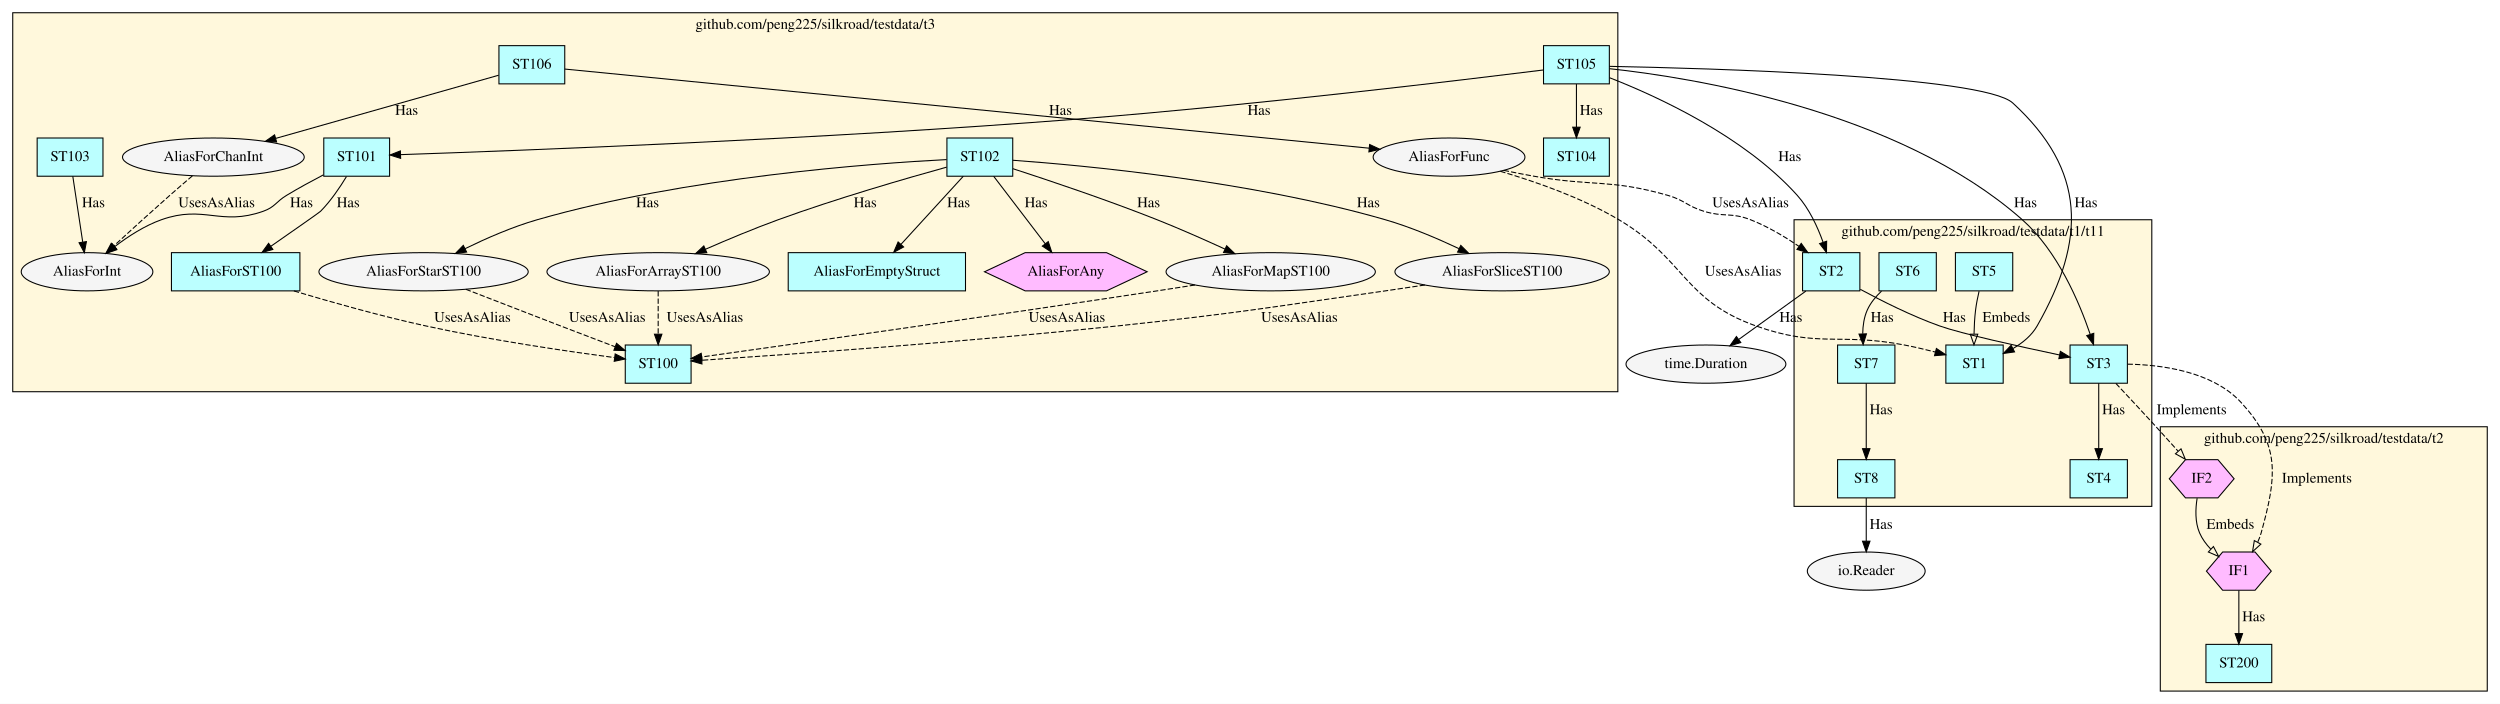
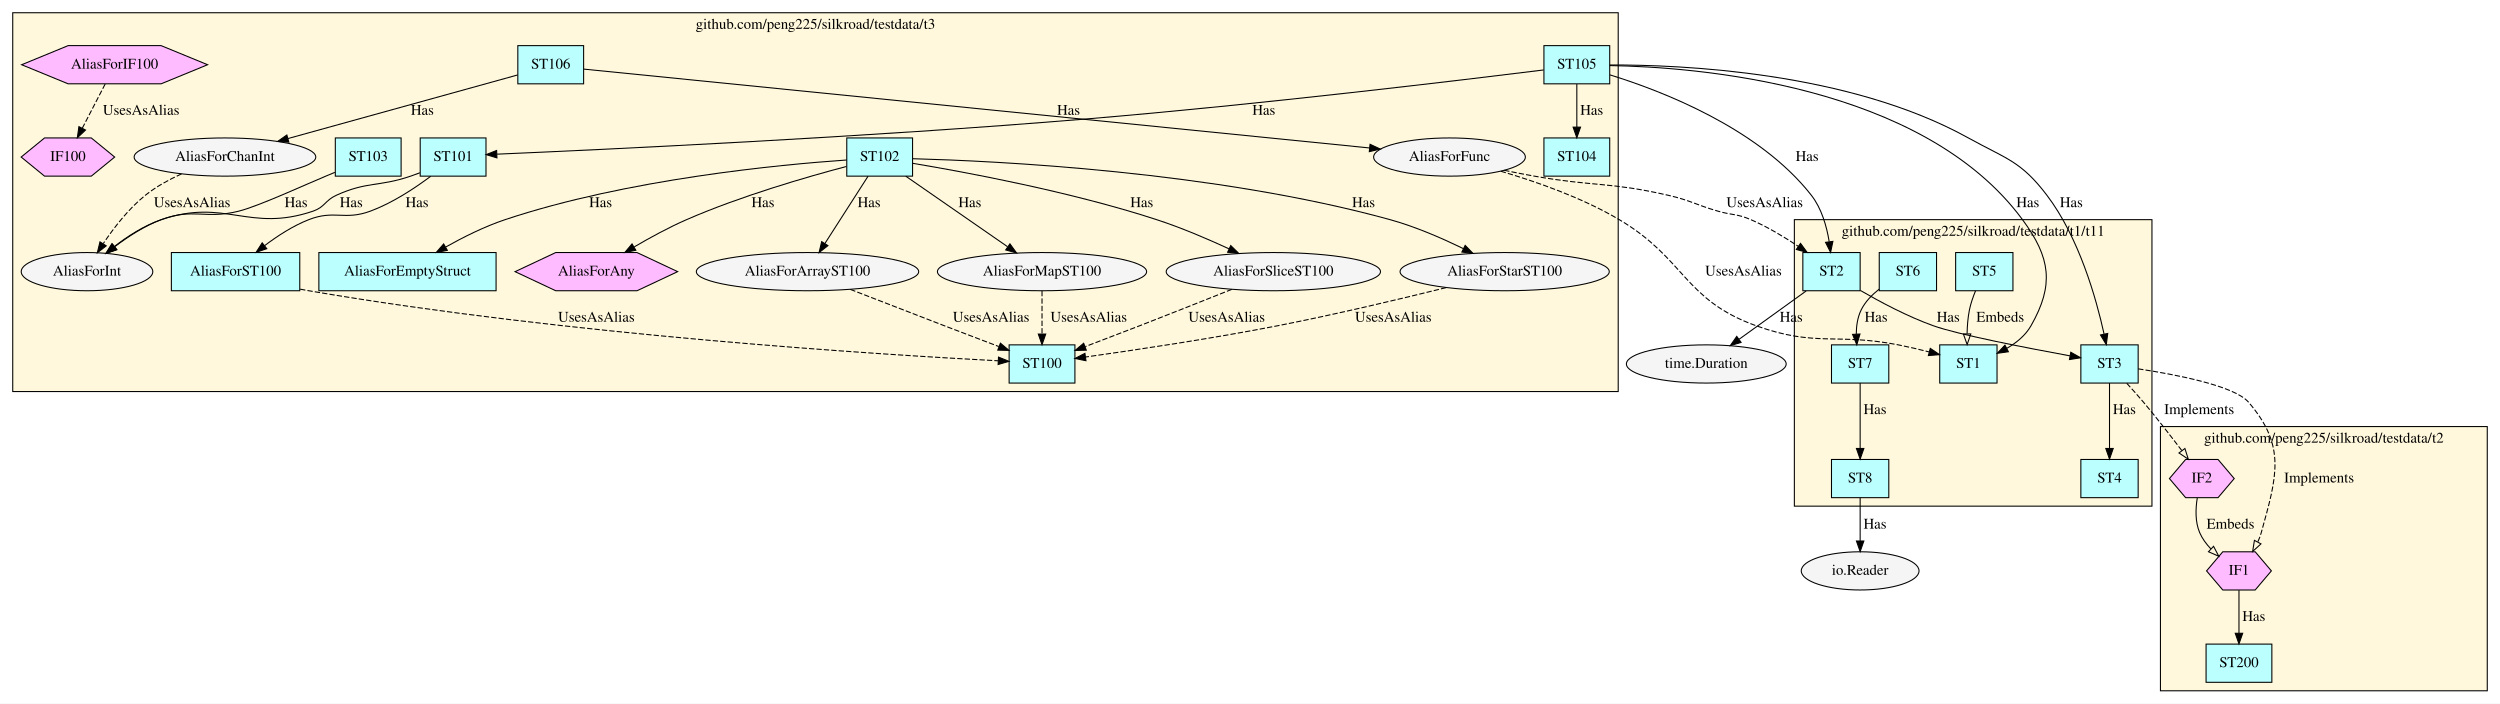
- <svg xmlns="http://www.w3.org/2000/svg" width="2355pt" height="663pt" viewBox="0.00 0.00 2355.00 663.00">
+ <svg xmlns="http://www.w3.org/2000/svg" width="2356pt" height="663pt" viewBox="0.00 0.00 2356.00 663.00">
  <g id="graph0" class="graph" transform="scale(1 1) rotate(0) translate(4 659)">
-     <polygon fill="white" stroke="transparent" points="-4,4 -4,-659 2351,-659 2351,4 -4,4" />
+     <polygon fill="white" stroke="transparent" points="-4,4 -4,-659 2352,-659 2352,4 -4,4" />
    <g id="clust1" class="cluster">
-       <polygon fill="cornsilk" stroke="black" points="8,-290 8,-647 1520,-647 1520,-290 8,-290" />
-       <text text-anchor="middle" x="764" y="-631.8" font-family="Times,serif" font-size="14.00">github.com/peng225/silkroad/testdata/t3</text>
+       <polygon fill="cornsilk" stroke="black" points="8,-290 8,-647 1521,-647 1521,-290 8,-290" />
+       <text text-anchor="middle" x="764.5" y="-631.8" font-family="Times,serif" font-size="14.00">github.com/peng225/silkroad/testdata/t3</text>
    </g>
    <g id="clust2" class="cluster">
-       <polygon fill="cornsilk" stroke="black" points="2031,-8 2031,-257 2339,-257 2339,-8 2031,-8" />
-       <text text-anchor="middle" x="2185" y="-241.8" font-family="Times,serif" font-size="14.00">github.com/peng225/silkroad/testdata/t2</text>
+       <polygon fill="cornsilk" stroke="black" points="2032,-8 2032,-257 2340,-257 2340,-8 2032,-8" />
+       <text text-anchor="middle" x="2186" y="-241.8" font-family="Times,serif" font-size="14.00">github.com/peng225/silkroad/testdata/t2</text>
    </g>
    <g id="clust3" class="cluster">
-       <polygon fill="cornsilk" stroke="black" points="1686,-182 1686,-452 2023,-452 2023,-182 1686,-182" />
-       <text text-anchor="middle" x="1854.5" y="-436.8" font-family="Times,serif" font-size="14.00">github.com/peng225/silkroad/testdata/t1/t11</text>
+       <polygon fill="cornsilk" stroke="black" points="1687,-182 1687,-452 2024,-452 2024,-182 1687,-182" />
+       <text text-anchor="middle" x="1855.5" y="-436.8" font-family="Times,serif" font-size="14.00">github.com/peng225/silkroad/testdata/t1/t11</text>
    </g>
    <g id="node1" class="node">
+       <polygon fill="#bbffff" stroke="black" points="463.5,-421 296.5,-421 296.5,-385 463.5,-385 463.5,-421" />
+       <text text-anchor="middle" x="380" y="-399.3" font-family="Times,serif" font-size="14.00">AliasForEmptyStruct</text>
+     </g>
+     <g id="node2" class="node">
+       <polygon fill="#bbffff" stroke="black" points="374,-529 312,-529 312,-493 374,-493 374,-529" />
+       <text text-anchor="middle" x="343" y="-507.3" font-family="Times,serif" font-size="14.00">ST103</text>
+     </g>
+     <g id="node27" class="node">
+       <ellipse fill="whitesmoke" stroke="black" cx="78" cy="-403" rx="61.99" ry="18" />
+       <text text-anchor="middle" x="78" y="-399.3" font-family="Times,serif" font-size="14.00">AliasForInt</text>
+     </g>
+     <g id="edge4" class="edge">
+       <path fill="none" stroke="black" d="M311.58,-496.58C308.68,-495.36 305.79,-494.15 303,-493 284.85,-485.49 240.05,-464.78 221,-460 189.34,-452.06 178.6,-463.35 148,-452 132.28,-446.17 116.71,-436.05 104.26,-426.59" />
+       <polygon fill="black" stroke="black" points="106.2,-423.66 96.18,-420.22 101.86,-429.16 106.2,-423.66" />
+       <text text-anchor="middle" x="275" y="-463.8" font-family="Times,serif" font-size="14.00">Has</text>
+     </g>
+     <g id="node3" class="node">
      <polygon fill="#bbffff" stroke="black" points="278.5,-421 157.5,-421 157.5,-385 278.5,-385 278.5,-421" />
      <text text-anchor="middle" x="218" y="-399.3" font-family="Times,serif" font-size="14.00">AliasForST100</text>
    </g>
+     <g id="node4" class="node">
+       <polygon fill="#bbffff" stroke="black" points="1009,-334 947,-334 947,-298 1009,-298 1009,-334" />
+       <text text-anchor="middle" x="978" y="-312.3" font-family="Times,serif" font-size="14.00">ST100</text>
+     </g>
+     <g id="edge35" class="edge">
+       <path fill="none" stroke="black" stroke-dasharray="5,2" d="M278.85,-386.5C281.6,-385.96 284.32,-385.46 287,-385 531.34,-343.1 829.03,-324.64 936.68,-318.99" />
+       <polygon fill="black" stroke="black" points="936.99,-322.48 946.8,-318.47 936.63,-315.49 936.99,-322.48" />
+       <text text-anchor="middle" x="558" y="-355.8" font-family="Times,serif" font-size="14.00">UsesAsAlias</text>
+     </g>
+     <g id="node5" class="node">
+       <polygon fill="#bbffff" stroke="black" points="454,-529 392,-529 392,-493 454,-493 454,-529" />
+       <text text-anchor="middle" x="423" y="-507.3" font-family="Times,serif" font-size="14.00">ST101</text>
+     </g>
+     <g id="edge17" class="edge">
+       <path fill="none" stroke="black" d="M401.83,-492.82C386.86,-481.61 365.82,-467.69 345,-460 320.59,-450.99 311.24,-461.47 287,-452 272.09,-446.18 257.29,-436.53 245.24,-427.41" />
+       <polygon fill="black" stroke="black" points="247.4,-424.65 237.37,-421.23 243.08,-430.16 247.4,-424.65" />
+       <text text-anchor="middle" x="389" y="-463.8" font-family="Times,serif" font-size="14.00">Has</text>
+     </g>
+     <g id="edge16" class="edge">
+       <path fill="none" stroke="black" d="M391.73,-496.18C388.8,-495.05 385.86,-493.97 383,-493 352.58,-482.69 342.26,-488.25 313,-475 302.22,-470.12 302.21,-463.8 291,-460 230.72,-439.54 208.25,-472.54 148,-452 132.02,-446.55 116.33,-436.37 103.86,-426.78" />
+       <polygon fill="black" stroke="black" points="105.77,-423.83 95.78,-420.3 101.39,-429.29 105.77,-423.83" />
+       <text text-anchor="middle" x="327" y="-463.8" font-family="Times,serif" font-size="14.00">Has</text>
+     </g>
+     <g id="node6" class="node">
+       <polygon fill="#bbffff" stroke="black" points="856,-529 794,-529 794,-493 856,-493 856,-529" />
+       <text text-anchor="middle" x="825" y="-507.3" font-family="Times,serif" font-size="14.00">ST102</text>
+     </g>
+     <g id="edge22" class="edge">
+       <path fill="none" stroke="black" d="M793.99,-508.22C731.57,-503.91 586.89,-490.31 472,-452 452.68,-445.56 432.48,-435.44 415.94,-426.16" />
+       <polygon fill="black" stroke="black" points="417.58,-423.06 407.16,-421.11 414.09,-429.13 417.58,-423.06" />
+       <text text-anchor="middle" x="562" y="-463.8" font-family="Times,serif" font-size="14.00">Has</text>
+     </g>
+     <g id="node22" class="node">
+       <polygon fill="#ffbbff" stroke="black" points="634.6,-403 596.3,-421 519.7,-421 481.4,-403 519.7,-385 596.3,-385 634.6,-403" />
+       <text text-anchor="middle" x="558" y="-399.3" font-family="Times,serif" font-size="14.00">AliasForAny</text>
+     </g>
+     <g id="edge21" class="edge">
+       <path fill="none" stroke="black" d="M793.7,-502.13C756.86,-492.4 694.22,-474.34 643,-452 626.28,-444.71 608.59,-435.06 593.7,-426.33" />
+       <polygon fill="black" stroke="black" points="595.21,-423.15 584.83,-421.04 591.63,-429.16 595.21,-423.15" />
+       <text text-anchor="middle" x="715" y="-463.8" font-family="Times,serif" font-size="14.00">Has</text>
+     </g>
+     <g id="node24" class="node">
+       <ellipse fill="whitesmoke" stroke="black" cx="757" cy="-403" rx="104.78" ry="18" />
+       <text text-anchor="middle" x="757" y="-399.3" font-family="Times,serif" font-size="14.00">AliasForArrayST100</text>
+     </g>
+     <g id="edge24" class="edge">
+       <path fill="none" stroke="black" d="M814.07,-492.97C803.07,-475.82 785.96,-449.14 773.34,-429.47" />
+       <polygon fill="black" stroke="black" points="776.24,-427.52 767.9,-420.99 770.35,-431.3 776.24,-427.52" />
+       <text text-anchor="middle" x="815" y="-463.8" font-family="Times,serif" font-size="14.00">Has</text>
+     </g>
+     <g id="node25" class="node">
+       <ellipse fill="whitesmoke" stroke="black" cx="1414" cy="-403" rx="98.58" ry="18" />
+       <text text-anchor="middle" x="1414" y="-399.3" font-family="Times,serif" font-size="14.00">AliasForStarST100</text>
+     </g>
+     <g id="edge23" class="edge">
+       <path fill="none" stroke="black" d="M856,-509.44C933.36,-507.36 1140.59,-497.62 1306,-452 1329.74,-445.45 1354.95,-434.5 1375.04,-424.71" />
+       <polygon fill="black" stroke="black" points="1376.78,-427.75 1384.17,-420.16 1373.66,-421.48 1376.78,-427.75" />
+       <text text-anchor="middle" x="1281" y="-463.8" font-family="Times,serif" font-size="14.00">Has</text>
+     </g>
+     <g id="node29" class="node">
+       <ellipse fill="whitesmoke" stroke="black" cx="978" cy="-403" rx="98.58" ry="18" />
+       <text text-anchor="middle" x="978" y="-399.3" font-family="Times,serif" font-size="14.00">AliasForMapST100</text>
+     </g>
+     <g id="edge20" class="edge">
+       <path fill="none" stroke="black" d="M849.58,-492.97C875.61,-474.94 916.82,-446.39 945.51,-426.51" />
+       <polygon fill="black" stroke="black" points="947.76,-429.21 953.98,-420.64 943.77,-423.46 947.76,-429.21" />
+       <text text-anchor="middle" x="910" y="-463.8" font-family="Times,serif" font-size="14.00">Has</text>
+     </g>
+     <g id="node30" class="node">
+       <ellipse fill="whitesmoke" stroke="black" cx="1196" cy="-403" rx="100.98" ry="18" />
+       <text text-anchor="middle" x="1196" y="-399.3" font-family="Times,serif" font-size="14.00">AliasForSliceST100</text>
+     </g>
+     <g id="edge25" class="edge">
+       <path fill="none" stroke="black" d="M856.05,-505.1C905.49,-496.85 1004.8,-478.47 1086,-452 1109.09,-444.48 1133.95,-433.85 1154.19,-424.51" />
+       <polygon fill="black" stroke="black" points="1155.86,-427.6 1163.43,-420.19 1152.89,-421.26 1155.86,-427.6" />
+       <text text-anchor="middle" x="1072" y="-463.8" font-family="Times,serif" font-size="14.00">Has</text>
+     </g>
    <g id="node7" class="node">
-       <polygon fill="#bbffff" stroke="black" points="647,-334 585,-334 585,-298 647,-298 647,-334" />
-       <text text-anchor="middle" x="616" y="-312.3" font-family="Times,serif" font-size="14.00">ST100</text>
+       <polygon fill="#bbffff" stroke="black" points="1513,-529 1451,-529 1451,-493 1513,-493 1513,-529" />
+       <text text-anchor="middle" x="1482" y="-507.3" font-family="Times,serif" font-size="14.00">ST104</text>
+     </g>
+     <g id="node8" class="node">
+       <polygon fill="#bbffff" stroke="black" points="1513,-616 1451,-616 1451,-580 1513,-580 1513,-616" />
+       <text text-anchor="middle" x="1482" y="-594.3" font-family="Times,serif" font-size="14.00">ST105</text>
+     </g>
+     <g id="edge28" class="edge">
+       <path fill="none" stroke="black" d="M1450.75,-593.07C1376.39,-583.84 1183.06,-560.52 1021,-547 812.23,-529.58 561.73,-517.9 464.45,-513.72" />
+       <polygon fill="black" stroke="black" points="464.31,-510.21 454.17,-513.28 464.01,-517.2 464.31,-510.21" />
+       <text text-anchor="middle" x="1187" y="-550.8" font-family="Times,serif" font-size="14.00">Has</text>
+     </g>
+     <g id="edge29" class="edge">
+       <path fill="none" stroke="black" d="M1482,-579.8C1482,-568.16 1482,-552.55 1482,-539.24" />
+       <polygon fill="black" stroke="black" points="1485.5,-539.18 1482,-529.18 1478.5,-539.18 1485.5,-539.18" />
+       <text text-anchor="middle" x="1496" y="-550.8" font-family="Times,serif" font-size="14.00">Has</text>
+     </g>
+     <g id="node15" class="node">
+       <polygon fill="#bbffff" stroke="black" points="1878,-334 1824,-334 1824,-298 1878,-298 1878,-334" />
+       <text text-anchor="middle" x="1851" y="-312.3" font-family="Times,serif" font-size="14.00">ST1</text>
+     </g>
+     <g id="edge30" class="edge">
+       <path fill="none" stroke="black" d="M1513.02,-597.21C1593.21,-595.86 1807.72,-579.92 1902,-452 1928.45,-416.11 1932.06,-390.74 1910,-352 1904.83,-342.92 1896.27,-335.95 1887.25,-330.71" />
+       <polygon fill="black" stroke="black" points="1888.69,-327.51 1878.19,-326.04 1885.48,-333.74 1888.69,-327.51" />
+       <text text-anchor="middle" x="1907" y="-463.8" font-family="Times,serif" font-size="14.00">Has</text>
+     </g>
+     <g id="node16" class="node">
+       <polygon fill="#bbffff" stroke="black" points="1749,-421 1695,-421 1695,-385 1749,-385 1749,-421" />
+       <text text-anchor="middle" x="1722" y="-399.3" font-family="Times,serif" font-size="14.00">ST2</text>
+     </g>
+     <g id="edge31" class="edge">
+       <path fill="none" stroke="black" d="M1513.21,-588.43C1561.38,-573.56 1653.44,-538.34 1703,-475 1712.71,-462.59 1717.48,-445.62 1719.8,-431.39" />
+       <polygon fill="black" stroke="black" points="1723.32,-431.53 1721.15,-421.16 1716.38,-430.62 1723.32,-431.53" />
+       <text text-anchor="middle" x="1699" y="-507.3" font-family="Times,serif" font-size="14.00">Has</text>
+     </g>
+     <g id="node17" class="node">
+       <polygon fill="#bbffff" stroke="black" points="2011,-334 1957,-334 1957,-298 2011,-298 2011,-334" />
+       <text text-anchor="middle" x="1984" y="-312.3" font-family="Times,serif" font-size="14.00">ST3</text>
+     </g>
+     <g id="edge32" class="edge">
+       <path fill="none" stroke="black" d="M1513.12,-597.75C1579.56,-598.01 1738.36,-591.49 1851,-529 1886.6,-509.25 1900.4,-507.44 1925,-475 1955.34,-435 1971.5,-377.71 1978.87,-344.23" />
+       <polygon fill="black" stroke="black" points="1982.34,-344.76 1980.96,-334.25 1975.49,-343.32 1982.34,-344.76" />
+       <text text-anchor="middle" x="1948" y="-463.8" font-family="Times,serif" font-size="14.00">Has</text>
+     </g>
+     <g id="node9" class="node">
+       <polygon fill="#bbffff" stroke="black" points="546,-616 484,-616 484,-580 546,-580 546,-616" />
+       <text text-anchor="middle" x="515" y="-594.3" font-family="Times,serif" font-size="14.00">ST106</text>
+     </g>
+     <g id="node26" class="node">
+       <ellipse fill="whitesmoke" stroke="black" cx="208" cy="-511" rx="85.59" ry="18" />
+       <text text-anchor="middle" x="208" y="-507.3" font-family="Times,serif" font-size="14.00">AliasForChanInt</text>
+     </g>
+     <g id="edge27" class="edge">
+       <path fill="none" stroke="black" d="M483.87,-588.38C433.2,-574.35 332.03,-546.34 267.3,-528.42" />
+       <polygon fill="black" stroke="black" points="268.2,-525.04 257.63,-525.74 266.33,-531.78 268.2,-525.04" />
+       <text text-anchor="middle" x="394" y="-550.8" font-family="Times,serif" font-size="14.00">Has</text>
+     </g>
+     <g id="node28" class="node">
+       <ellipse fill="whitesmoke" stroke="black" cx="1362" cy="-511" rx="71.49" ry="18" />
+       <text text-anchor="middle" x="1362" y="-507.3" font-family="Times,serif" font-size="14.00">AliasForFunc</text>
+     </g>
+     <g id="edge26" class="edge">
+       <path fill="none" stroke="black" d="M546.15,-593.87C667.21,-581.72 1108.51,-537.44 1286.66,-519.56" />
+       <polygon fill="black" stroke="black" points="1287.13,-523.03 1296.73,-518.55 1286.43,-516.07 1287.13,-523.03" />
+       <text text-anchor="middle" x="1003" y="-550.8" font-family="Times,serif" font-size="14.00">Has</text>
+     </g>
+     <g id="node10" class="node">
+       <polygon fill="#bbffff" stroke="black" points="2137,-52 2075,-52 2075,-16 2137,-16 2137,-52" />
+       <text text-anchor="middle" x="2106" y="-30.3" font-family="Times,serif" font-size="14.00">ST200</text>
+     </g>
+     <g id="node11" class="node">
+       <polygon fill="#bbffff" stroke="black" points="1893,-421 1839,-421 1839,-385 1893,-385 1893,-421" />
+       <text text-anchor="middle" x="1866" y="-399.3" font-family="Times,serif" font-size="14.00">ST5</text>
+     </g>
+     <g id="edge1" class="edge">
+       <path fill="none" stroke="black" d="M1857.75,-384.93C1855.44,-379.35 1853.22,-373.03 1852,-367 1850.54,-359.8 1849.93,-351.89 1849.78,-344.53" />
+       <polygon fill="none" stroke="black" points="1853.28,-344.31 1849.83,-334.29 1846.28,-344.27 1853.28,-344.31" />
+       <text text-anchor="middle" x="1881" y="-355.8" font-family="Times,serif" font-size="14.00">Embeds</text>
+     </g>
+     <g id="node12" class="node">
+       <polygon fill="#bbffff" stroke="black" points="1821,-421 1767,-421 1767,-385 1821,-385 1821,-421" />
+       <text text-anchor="middle" x="1794" y="-399.3" font-family="Times,serif" font-size="14.00">ST6</text>
+     </g>
+     <g id="node13" class="node">
+       <polygon fill="#bbffff" stroke="black" points="1776,-334 1722,-334 1722,-298 1776,-298 1776,-334" />
+       <text text-anchor="middle" x="1749" y="-312.3" font-family="Times,serif" font-size="14.00">ST7</text>
+     </g>
+     <g id="edge12" class="edge">
+       <path fill="none" stroke="black" d="M1766.94,-386.51C1760.2,-381.24 1753.81,-374.7 1750,-367 1746.56,-360.04 1745.4,-351.85 1745.35,-344.13" />
+       <polygon fill="black" stroke="black" points="1748.85,-344.22 1745.85,-334.06 1741.85,-343.87 1748.85,-344.22" />
+       <text text-anchor="middle" x="1764" y="-355.8" font-family="Times,serif" font-size="14.00">Has</text>
+     </g>
+     <g id="node14" class="node">
+       <polygon fill="#bbffff" stroke="black" points="1776,-226 1722,-226 1722,-190 1776,-190 1776,-226" />
+       <text text-anchor="middle" x="1749" y="-204.3" font-family="Times,serif" font-size="14.00">ST8</text>
+     </g>
+     <g id="edge14" class="edge">
+       <path fill="none" stroke="black" d="M1749,-297.97C1749,-281.38 1749,-255.88 1749,-236.43" />
+       <polygon fill="black" stroke="black" points="1752.5,-236.34 1749,-226.34 1745.5,-236.34 1752.5,-236.34" />
+       <text text-anchor="middle" x="1763" y="-268.8" font-family="Times,serif" font-size="14.00">Has</text>
+     </g>
+     <g id="node31" class="node">
+       <ellipse fill="whitesmoke" stroke="black" cx="1749" cy="-121" rx="55.49" ry="18" />
+       <text text-anchor="middle" x="1749" y="-117.3" font-family="Times,serif" font-size="14.00">io.Reader</text>
+     </g>
+     <g id="edge13" class="edge">
+       <path fill="none" stroke="black" d="M1749,-189.8C1749,-178.16 1749,-162.55 1749,-149.24" />
+       <polygon fill="black" stroke="black" points="1752.5,-149.18 1749,-139.18 1745.5,-149.18 1752.5,-149.18" />
+       <text text-anchor="middle" x="1763" y="-160.8" font-family="Times,serif" font-size="14.00">Has</text>
+     </g>
+     <g id="edge33" class="edge">
+       <path fill="none" stroke="black" d="M1749.23,-385.26C1767.97,-374.39 1793.76,-360.68 1818,-352 1841.26,-343.67 1905.34,-331.22 1946.73,-323.64" />
+       <polygon fill="black" stroke="black" points="1947.52,-327.05 1956.73,-321.82 1946.27,-320.16 1947.52,-327.05" />
+       <text text-anchor="middle" x="1832" y="-355.8" font-family="Times,serif" font-size="14.00">Has</text>
+     </g>
+     <g id="node32" class="node">
+       <ellipse fill="whitesmoke" stroke="black" cx="1604" cy="-316" rx="75.29" ry="18" />
+       <text text-anchor="middle" x="1604" y="-312.3" font-family="Times,serif" font-size="14.00">time.Duration</text>
+     </g>
+     <g id="edge34" class="edge">
+       <path fill="none" stroke="black" d="M1698.12,-384.8C1679.94,-371.7 1654.75,-353.56 1635.01,-339.34" />
+       <polygon fill="black" stroke="black" points="1636.8,-336.32 1626.64,-333.31 1632.71,-342 1636.8,-336.32" />
+       <text text-anchor="middle" x="1684" y="-355.8" font-family="Times,serif" font-size="14.00">Has</text>
+     </g>
+     <g id="node18" class="node">
+       <polygon fill="#bbffff" stroke="black" points="2011,-226 1957,-226 1957,-190 2011,-190 2011,-226" />
+       <text text-anchor="middle" x="1984" y="-204.3" font-family="Times,serif" font-size="14.00">ST4</text>
    </g>
    <g id="edge5" class="edge">
-       <path fill="none" stroke="black" stroke-dasharray="5,2" d="M272.83,-384.94C308.05,-374.41 354.92,-361.21 397,-352 458.46,-338.55 530.68,-328.01 574.89,-322.15" />
-       <polygon fill="black" stroke="black" points="575.5,-325.6 584.96,-320.83 574.59,-318.66 575.5,-325.6" />
-       <text text-anchor="middle" x="441" y="-355.8" font-family="Times,serif" font-size="14.00">UsesAsAlias</text>
-     </g>
-     <g id="node2" class="node">
-       <polygon fill="#bbffff" stroke="black" points="950,-529 888,-529 888,-493 950,-493 950,-529" />
-       <text text-anchor="middle" x="919" y="-507.3" font-family="Times,serif" font-size="14.00">ST102</text>
-     </g>
-     <g id="node6" class="node">
-       <polygon fill="#bbffff" stroke="black" points="905.5,-421 738.5,-421 738.5,-385 905.5,-385 905.5,-421" />
-       <text text-anchor="middle" x="822" y="-399.3" font-family="Times,serif" font-size="14.00">AliasForEmptyStruct</text>
-     </g>
-     <g id="edge29" class="edge">
-       <path fill="none" stroke="black" d="M903.42,-492.97C887.53,-475.61 862.72,-448.5 844.67,-428.77" />
-       <polygon fill="black" stroke="black" points="847.2,-426.36 837.87,-421.34 842.04,-431.08 847.2,-426.36" />
-       <text text-anchor="middle" x="899" y="-463.8" font-family="Times,serif" font-size="14.00">Has</text>
+       <path fill="none" stroke="black" d="M1984,-297.97C1984,-281.38 1984,-255.88 1984,-236.43" />
+       <polygon fill="black" stroke="black" points="1987.5,-236.34 1984,-226.34 1980.5,-236.34 1987.5,-236.34" />
+       <text text-anchor="middle" x="1998" y="-268.8" font-family="Times,serif" font-size="14.00">Has</text>
+     </g>
+     <g id="node19" class="node">
+       <polygon fill="#ffbbff" stroke="black" points="2136.54,-121 2121.27,-139 2090.73,-139 2075.46,-121 2090.73,-103 2121.27,-103 2136.54,-121" />
+       <text text-anchor="middle" x="2106" y="-117.3" font-family="Times,serif" font-size="14.00">IF1</text>
+     </g>
+     <g id="edge6" class="edge">
+       <path fill="none" stroke="black" stroke-dasharray="5,2" d="M2011.01,-311.4C2045.29,-306.24 2101.57,-295.62 2115,-280 2150.81,-238.35 2141.66,-209.93 2127,-157 2126.18,-154.02 2125.02,-151.04 2123.68,-148.15" />
+       <polygon fill="none" stroke="black" points="2126.73,-146.44 2118.89,-139.31 2120.57,-149.77 2126.73,-146.44" />
+       <text text-anchor="middle" x="2181.5" y="-204.3" font-family="Times,serif" font-size="14.00">Implements</text>
+     </g>
+     <g id="node20" class="node">
+       <polygon fill="#ffbbff" stroke="black" points="2101.54,-208 2086.27,-226 2055.73,-226 2040.46,-208 2055.73,-190 2086.27,-190 2101.54,-208" />
+       <text text-anchor="middle" x="2071" y="-204.3" font-family="Times,serif" font-size="14.00">IF2</text>
+     </g>
+     <g id="edge7" class="edge">
+       <path fill="none" stroke="black" stroke-dasharray="5,2" d="M2000.24,-297.8C2005.38,-292.21 2011.01,-285.92 2016,-280 2028.48,-265.18 2041.79,-248.03 2052.2,-234.29" />
+       <polygon fill="none" stroke="black" points="2055.05,-236.33 2058.27,-226.24 2049.46,-232.12 2055.05,-236.33" />
+       <text text-anchor="middle" x="2068.5" y="-268.8" font-family="Times,serif" font-size="14.00">Implements</text>
+     </g>
+     <g id="edge11" class="edge">
+       <path fill="none" stroke="black" d="M2106,-102.8C2106,-91.16 2106,-75.55 2106,-62.24" />
+       <polygon fill="black" stroke="black" points="2109.5,-62.18 2106,-52.18 2102.5,-62.18 2109.5,-62.18" />
+       <text text-anchor="middle" x="2120" y="-73.8" font-family="Times,serif" font-size="14.00">Has</text>
+     </g>
+     <g id="edge8" class="edge">
+       <path fill="none" stroke="black" d="M2066.7,-189.66C2065.1,-179.71 2064.6,-167.21 2069,-157 2071.42,-151.38 2075.23,-146.24 2079.51,-141.74" />
+       <polygon fill="none" stroke="black" points="2082.05,-144.15 2086.99,-134.77 2077.28,-139.03 2082.05,-144.15" />
+       <text text-anchor="middle" x="2098" y="-160.8" font-family="Times,serif" font-size="14.00">Embeds</text>
    </g>
    <g id="node21" class="node">
-       <polygon fill="#ffbbff" stroke="black" points="1076.6,-403 1038.3,-421 961.7,-421 923.4,-403 961.7,-385 1038.3,-385 1076.6,-403" />
-       <text text-anchor="middle" x="1000" y="-399.3" font-family="Times,serif" font-size="14.00">AliasForAny</text>
-     </g>
-     <g id="edge28" class="edge">
-       <path fill="none" stroke="black" d="M932.01,-492.97C945.16,-475.76 965.63,-448.98 980.67,-429.29" />
-       <polygon fill="black" stroke="black" points="983.46,-431.41 986.75,-421.34 977.9,-427.16 983.46,-431.41" />
-       <text text-anchor="middle" x="972" y="-463.8" font-family="Times,serif" font-size="14.00">Has</text>
+       <polygon fill="#ffbbff" stroke="black" points="191.61,-598 147.81,-616 60.19,-616 16.39,-598 60.19,-580 147.81,-580 191.61,-598" />
+       <text text-anchor="middle" x="104" y="-594.3" font-family="Times,serif" font-size="14.00">AliasForIF100</text>
    </g>
    <g id="node23" class="node">
-       <ellipse fill="whitesmoke" stroke="black" cx="1193" cy="-403" rx="98.58" ry="18" />
-       <text text-anchor="middle" x="1193" y="-399.3" font-family="Times,serif" font-size="14.00">AliasForMapST100</text>
-     </g>
-     <g id="edge33" class="edge">
-       <path fill="none" stroke="black" d="M950.08,-500.11C983.84,-489.15 1039.22,-470.58 1086,-452 1107.3,-443.54 1130.56,-433.24 1149.94,-424.35" />
-       <polygon fill="black" stroke="black" points="1151.5,-427.49 1159.11,-420.12 1148.56,-421.13 1151.5,-427.49" />
-       <text text-anchor="middle" x="1078" y="-463.8" font-family="Times,serif" font-size="14.00">Has</text>
-     </g>
-     <g id="node24" class="node">
-       <ellipse fill="whitesmoke" stroke="black" cx="1411" cy="-403" rx="100.98" ry="18" />
-       <text text-anchor="middle" x="1411" y="-399.3" font-family="Times,serif" font-size="14.00">AliasForSliceST100</text>
-     </g>
-     <g id="edge32" class="edge">
-       <path fill="none" stroke="black" d="M950.04,-508.04C1015.87,-503.28 1173.88,-488.7 1301,-452 1324.68,-445.16 1349.95,-434.4 1370.3,-424.8" />
-       <polygon fill="black" stroke="black" points="1372.07,-427.83 1379.57,-420.34 1369.04,-421.52 1372.07,-427.83" />
-       <text text-anchor="middle" x="1285" y="-463.8" font-family="Times,serif" font-size="14.00">Has</text>
-     </g>
-     <g id="node25" class="node">
-       <ellipse fill="whitesmoke" stroke="black" cx="616" cy="-403" rx="104.78" ry="18" />
-       <text text-anchor="middle" x="616" y="-399.3" font-family="Times,serif" font-size="14.00">AliasForArrayST100</text>
-     </g>
-     <g id="edge31" class="edge">
-       <path fill="none" stroke="black" d="M887.73,-501.55C849.8,-491.05 784.1,-472.05 729,-452 706.07,-443.66 681.06,-433.18 660.4,-424.14" />
-       <polygon fill="black" stroke="black" points="661.81,-420.94 651.24,-420.1 658.98,-427.34 661.81,-420.94" />
-       <text text-anchor="middle" x="811" y="-463.8" font-family="Times,serif" font-size="14.00">Has</text>
-     </g>
-     <g id="node26" class="node">
-       <ellipse fill="whitesmoke" stroke="black" cx="395" cy="-403" rx="98.58" ry="18" />
-       <text text-anchor="middle" x="395" y="-399.3" font-family="Times,serif" font-size="14.00">AliasForStarST100</text>
-     </g>
-     <g id="edge30" class="edge">
-       <path fill="none" stroke="black" d="M887.77,-508.67C817.54,-505.04 642.32,-492.34 502,-452 478.69,-445.3 453.9,-434.44 434.06,-424.74" />
-       <polygon fill="black" stroke="black" points="435.54,-421.57 425.03,-420.25 432.42,-427.84 435.54,-421.57" />
-       <text text-anchor="middle" x="606" y="-463.8" font-family="Times,serif" font-size="14.00">Has</text>
-     </g>
-     <g id="node3" class="node">
-       <polygon fill="#bbffff" stroke="black" points="1512,-529 1450,-529 1450,-493 1512,-493 1512,-529" />
-       <text text-anchor="middle" x="1481" y="-507.3" font-family="Times,serif" font-size="14.00">ST104</text>
-     </g>
-     <g id="node4" class="node">
-       <polygon fill="#bbffff" stroke="black" points="528,-616 466,-616 466,-580 528,-580 528,-616" />
-       <text text-anchor="middle" x="497" y="-594.3" font-family="Times,serif" font-size="14.00">ST106</text>
-     </g>
-     <g id="node22" class="node">
-       <ellipse fill="whitesmoke" stroke="black" cx="1361" cy="-511" rx="71.49" ry="18" />
-       <text text-anchor="middle" x="1361" y="-507.3" font-family="Times,serif" font-size="14.00">AliasForFunc</text>
+       <polygon fill="#ffbbff" stroke="black" points="104.06,-511 82.03,-529 37.97,-529 15.94,-511 37.97,-493 82.03,-493 104.06,-511" />
+       <text text-anchor="middle" x="60" y="-507.3" font-family="Times,serif" font-size="14.00">IF100</text>
+     </g>
+     <g id="edge36" class="edge">
+       <path fill="none" stroke="black" stroke-dasharray="5,2" d="M95.1,-579.8C88.89,-567.82 80.51,-551.62 73.49,-538.06" />
+       <polygon fill="black" stroke="black" points="76.6,-536.45 68.89,-529.18 70.38,-539.67 76.6,-536.45" />
+       <text text-anchor="middle" x="129" y="-550.8" font-family="Times,serif" font-size="14.00">UsesAsAlias</text>
+     </g>
+     <g id="edge9" class="edge">
+       <path fill="none" stroke="black" stroke-dasharray="5,2" d="M797.36,-386.28C822.78,-376.4 856.29,-363.41 886,-352 902.78,-345.56 921.3,-338.5 937.3,-332.42" />
+       <polygon fill="black" stroke="black" points="938.79,-335.6 946.89,-328.78 936.3,-329.06 938.79,-335.6" />
+       <text text-anchor="middle" x="930" y="-355.8" font-family="Times,serif" font-size="14.00">UsesAsAlias</text>
+     </g>
+     <g id="edge3" class="edge">
+       <path fill="none" stroke="black" stroke-dasharray="5,2" d="M1358.81,-387.93C1315.74,-377.24 1254.3,-362.61 1200,-352 1137.25,-339.74 1063.87,-328.84 1019.19,-322.57" />
+       <polygon fill="black" stroke="black" points="1019.4,-319.07 1009.01,-321.16 1018.43,-326 1019.4,-319.07" />
+       <text text-anchor="middle" x="1309" y="-355.8" font-family="Times,serif" font-size="14.00">UsesAsAlias</text>
+     </g>
+     <g id="edge15" class="edge">
+       <path fill="none" stroke="black" stroke-dasharray="5,2" d="M167.04,-495.12C155.37,-489.8 143.1,-483.07 133,-475 117.16,-462.35 103.23,-444.23 93.34,-429.47" />
+       <polygon fill="black" stroke="black" points="96.1,-427.29 87.73,-420.79 90.22,-431.08 96.1,-427.29" />
+       <text text-anchor="middle" x="177" y="-463.8" font-family="Times,serif" font-size="14.00">UsesAsAlias</text>
+     </g>
+     <g id="edge18" class="edge">
+       <path fill="none" stroke="black" stroke-dasharray="5,2" d="M1410.29,-497.65C1443.17,-488.02 1486.93,-472.79 1522,-452 1584.4,-415.01 1582.74,-376.55 1651,-352 1707.55,-331.67 1726.02,-345.51 1785,-334 1794.47,-332.15 1804.6,-329.76 1814.01,-327.35" />
+       <polygon fill="black" stroke="black" points="1815.09,-330.69 1823.87,-324.76 1813.31,-323.92 1815.09,-330.69" />
+       <text text-anchor="middle" x="1639" y="-399.3" font-family="Times,serif" font-size="14.00">UsesAsAlias</text>
+     </g>
+     <g id="edge19" class="edge">
+       <path fill="none" stroke="black" stroke-dasharray="5,2" d="M1413.54,-498.51C1422.99,-496.56 1432.77,-494.64 1442,-493 1497.7,-483.12 1512.86,-487.64 1568,-475 1589.37,-470.1 1593.93,-466.08 1615,-460 1628.67,-456.06 1632.94,-457.64 1646,-452 1661.51,-445.3 1677.5,-435.68 1690.78,-426.81" />
+       <polygon fill="black" stroke="black" points="1692.81,-429.66 1699.09,-421.12 1688.86,-423.88 1692.81,-429.66" />
+       <text text-anchor="middle" x="1659" y="-463.8" font-family="Times,serif" font-size="14.00">UsesAsAlias</text>
+     </g>
+     <g id="edge2" class="edge">
+       <path fill="none" stroke="black" stroke-dasharray="5,2" d="M978,-384.8C978,-373.16 978,-357.55 978,-344.24" />
+       <polygon fill="black" stroke="black" points="981.5,-344.18 978,-334.18 974.5,-344.18 981.5,-344.18" />
+       <text text-anchor="middle" x="1022" y="-355.8" font-family="Times,serif" font-size="14.00">UsesAsAlias</text>
    </g>
    <g id="edge10" class="edge">
-       <path fill="none" stroke="black" d="M528,-593.95C650.76,-581.87 1104.84,-537.2 1285.83,-519.4" />
-       <polygon fill="black" stroke="black" points="1286.19,-522.88 1295.8,-518.41 1285.5,-515.91 1286.19,-522.88" />
-       <text text-anchor="middle" x="995" y="-550.8" font-family="Times,serif" font-size="14.00">Has</text>
-     </g>
-     <g id="node27" class="node">
-       <ellipse fill="whitesmoke" stroke="black" cx="197" cy="-511" rx="85.59" ry="18" />
-       <text text-anchor="middle" x="197" y="-507.3" font-family="Times,serif" font-size="14.00">AliasForChanInt</text>
-     </g>
-     <g id="edge11" class="edge">
-       <path fill="none" stroke="black" d="M465.74,-588.14C416.17,-574.1 318.7,-546.48 255.77,-528.65" />
-       <polygon fill="black" stroke="black" points="256.56,-525.24 245.98,-525.88 254.65,-531.97 256.56,-525.24" />
-       <text text-anchor="middle" x="379" y="-550.8" font-family="Times,serif" font-size="14.00">Has</text>
-     </g>
-     <g id="node5" class="node">
-       <polygon fill="#bbffff" stroke="black" points="1512,-616 1450,-616 1450,-580 1512,-580 1512,-616" />
-       <text text-anchor="middle" x="1481" y="-594.3" font-family="Times,serif" font-size="14.00">ST105</text>
-     </g>
-     <g id="edge26" class="edge">
-       <path fill="none" stroke="black" d="M1481,-579.8C1481,-568.16 1481,-552.55 1481,-539.24" />
-       <polygon fill="black" stroke="black" points="1484.5,-539.18 1481,-529.18 1477.5,-539.18 1484.5,-539.18" />
-       <text text-anchor="middle" x="1495" y="-550.8" font-family="Times,serif" font-size="14.00">Has</text>
-     </g>
-     <g id="node8" class="node">
-       <polygon fill="#bbffff" stroke="black" points="363,-529 301,-529 301,-493 363,-493 363,-529" />
-       <text text-anchor="middle" x="332" y="-507.3" font-family="Times,serif" font-size="14.00">ST101</text>
-     </g>
-     <g id="edge25" class="edge">
-       <path fill="none" stroke="black" d="M1449.84,-593.07C1374.78,-583.74 1177.95,-560.04 1013,-547 771.11,-527.88 480.02,-516.94 373.57,-513.34" />
-       <polygon fill="black" stroke="black" points="373.38,-509.83 363.26,-512.99 373.14,-516.83 373.38,-509.83" />
-       <text text-anchor="middle" x="1182" y="-550.8" font-family="Times,serif" font-size="14.00">Has</text>
-     </g>
-     <g id="node11" class="node">
-       <polygon fill="#bbffff" stroke="black" points="1748,-421 1694,-421 1694,-385 1748,-385 1748,-421" />
-       <text text-anchor="middle" x="1721" y="-399.3" font-family="Times,serif" font-size="14.00">ST2</text>
-     </g>
-     <g id="edge23" class="edge">
-       <path fill="none" stroke="black" d="M1512.17,-585.8C1556.73,-568.39 1638.78,-530.9 1689,-475 1700.27,-462.45 1708.15,-445.28 1713.28,-430.97" />
-       <polygon fill="black" stroke="black" points="1716.7,-431.75 1716.53,-421.15 1710.06,-429.55 1716.7,-431.75" />
-       <text text-anchor="middle" x="1682" y="-507.3" font-family="Times,serif" font-size="14.00">Has</text>
-     </g>
-     <g id="node12" class="node">
-       <polygon fill="#bbffff" stroke="black" points="2000,-334 1946,-334 1946,-298 2000,-298 2000,-334" />
-       <text text-anchor="middle" x="1973" y="-312.3" font-family="Times,serif" font-size="14.00">ST3</text>
-     </g>
-     <g id="edge24" class="edge">
-       <path fill="none" stroke="black" d="M1512.18,-594.29C1587.82,-586.17 1783.47,-555.78 1901,-452 1934.13,-422.75 1954.61,-374.49 1964.89,-344.29" />
-       <polygon fill="black" stroke="black" points="1968.33,-345.02 1968.1,-334.43 1961.68,-342.85 1968.33,-345.02" />
-       <text text-anchor="middle" x="1904" y="-463.8" font-family="Times,serif" font-size="14.00">Has</text>
-     </g>
-     <g id="node18" class="node">
-       <polygon fill="#bbffff" stroke="black" points="1883,-334 1829,-334 1829,-298 1883,-298 1883,-334" />
-       <text text-anchor="middle" x="1856" y="-312.3" font-family="Times,serif" font-size="14.00">ST1</text>
-     </g>
-     <g id="edge22" class="edge">
-       <path fill="none" stroke="black" d="M1512.05,-596.5C1603.01,-594.76 1864.17,-587.54 1892,-562 1961.18,-498.52 1961.46,-433.59 1915,-352 1909.83,-342.92 1901.27,-335.95 1892.25,-330.71" />
-       <polygon fill="black" stroke="black" points="1893.69,-327.51 1883.19,-326.04 1890.48,-333.74 1893.69,-327.51" />
-       <text text-anchor="middle" x="1961" y="-463.8" font-family="Times,serif" font-size="14.00">Has</text>
-     </g>
-     <g id="edge3" class="edge">
-       <path fill="none" stroke="black" d="M322.36,-492.65C316.2,-482.46 307.58,-469.71 298,-460 296.95,-458.93 272.7,-442 251.18,-427.03" />
-       <polygon fill="black" stroke="black" points="253.02,-424.04 242.81,-421.21 249.02,-429.79 253.02,-424.04" />
-       <text text-anchor="middle" x="324" y="-463.8" font-family="Times,serif" font-size="14.00">Has</text>
-     </g>
-     <g id="node28" class="node">
-       <ellipse fill="whitesmoke" stroke="black" cx="78" cy="-403" rx="61.99" ry="18" />
-       <text text-anchor="middle" x="78" y="-399.3" font-family="Times,serif" font-size="14.00">AliasForInt</text>
-     </g>
-     <g id="edge4" class="edge">
-       <path fill="none" stroke="black" d="M300.71,-494.32C289.6,-488.51 277.1,-481.7 266,-475 255.87,-468.89 255.15,-463.96 244,-460 203.65,-445.69 188.33,-466.36 148,-452 132.21,-446.38 116.63,-436.27 104.19,-426.78" />
-       <polygon fill="black" stroke="black" points="106.13,-423.85 96.12,-420.37 101.78,-429.33 106.13,-423.85" />
-       <text text-anchor="middle" x="280" y="-463.8" font-family="Times,serif" font-size="14.00">Has</text>
-     </g>
-     <g id="node9" class="node">
-       <polygon fill="#bbffff" stroke="black" points="93,-529 31,-529 31,-493 93,-493 93,-529" />
-       <text text-anchor="middle" x="62" y="-507.3" font-family="Times,serif" font-size="14.00">ST103</text>
-     </g>
-     <g id="edge14" class="edge">
-       <path fill="none" stroke="black" d="M64.57,-492.97C67.09,-476.28 70.97,-450.58 73.91,-431.08" />
-       <polygon fill="black" stroke="black" points="77.4,-431.4 75.44,-420.99 70.48,-430.35 77.4,-431.4" />
-       <text text-anchor="middle" x="84" y="-463.8" font-family="Times,serif" font-size="14.00">Has</text>
-     </g>
-     <g id="node10" class="node">
-       <polygon fill="#bbffff" stroke="black" points="2136,-52 2074,-52 2074,-16 2136,-16 2136,-52" />
-       <text text-anchor="middle" x="2105" y="-30.3" font-family="Times,serif" font-size="14.00">ST200</text>
-     </g>
-     <g id="edge1" class="edge">
-       <path fill="none" stroke="black" d="M1748.4,-386.45C1768.53,-375.56 1796.81,-361.34 1823,-352 1843.49,-344.69 1898.53,-332.54 1935.92,-324.65" />
-       <polygon fill="black" stroke="black" points="1936.88,-328.02 1945.95,-322.54 1935.45,-321.17 1936.88,-328.02" />
-       <text text-anchor="middle" x="1837" y="-355.8" font-family="Times,serif" font-size="14.00">Has</text>
-     </g>
-     <g id="node29" class="node">
-       <ellipse fill="whitesmoke" stroke="black" cx="1603" cy="-316" rx="75.29" ry="18" />
-       <text text-anchor="middle" x="1603" y="-312.3" font-family="Times,serif" font-size="14.00">time.Duration</text>
-     </g>
-     <g id="edge2" class="edge">
-       <path fill="none" stroke="black" d="M1697.12,-384.8C1678.94,-371.7 1653.75,-353.56 1634.01,-339.34" />
-       <polygon fill="black" stroke="black" points="1635.8,-336.32 1625.64,-333.31 1631.71,-342 1635.8,-336.32" />
-       <text text-anchor="middle" x="1683" y="-355.8" font-family="Times,serif" font-size="14.00">Has</text>
-     </g>
-     <g id="node13" class="node">
-       <polygon fill="#bbffff" stroke="black" points="2000,-226 1946,-226 1946,-190 2000,-190 2000,-226" />
-       <text text-anchor="middle" x="1973" y="-204.3" font-family="Times,serif" font-size="14.00">ST4</text>
-     </g>
-     <g id="edge6" class="edge">
-       <path fill="none" stroke="black" d="M1973,-297.97C1973,-281.38 1973,-255.88 1973,-236.43" />
-       <polygon fill="black" stroke="black" points="1976.5,-236.34 1973,-226.34 1969.5,-236.34 1976.5,-236.34" />
-       <text text-anchor="middle" x="1987" y="-268.8" font-family="Times,serif" font-size="14.00">Has</text>
-     </g>
-     <g id="node19" class="node">
-       <polygon fill="#ffbbff" stroke="black" points="2135.54,-121 2120.27,-139 2089.73,-139 2074.46,-121 2089.73,-103 2120.27,-103 2135.54,-121" />
-       <text text-anchor="middle" x="2105" y="-117.3" font-family="Times,serif" font-size="14.00">IF1</text>
-     </g>
-     <g id="edge8" class="edge">
-       <path fill="none" stroke="black" stroke-dasharray="5,2" d="M2000.18,-315.96C2030.76,-315.46 2079.7,-309.61 2107,-280 2144.49,-239.33 2140.77,-210.31 2126,-157 2125.18,-154.02 2124.02,-151.04 2122.68,-148.15" />
-       <polygon fill="none" stroke="black" points="2125.73,-146.44 2117.89,-139.31 2119.57,-149.77 2125.73,-146.44" />
-       <text text-anchor="middle" x="2178.5" y="-204.3" font-family="Times,serif" font-size="14.00">Implements</text>
-     </g>
-     <g id="node20" class="node">
-       <polygon fill="#ffbbff" stroke="black" points="2100.54,-208 2085.27,-226 2054.73,-226 2039.46,-208 2054.73,-190 2085.27,-190 2100.54,-208" />
-       <text text-anchor="middle" x="2070" y="-204.3" font-family="Times,serif" font-size="14.00">IF2</text>
-     </g>
-     <g id="edge7" class="edge">
-       <path fill="none" stroke="black" stroke-dasharray="5,2" d="M1989.15,-297.82C1999.93,-286.32 2014.38,-270.82 2027,-257 2033.76,-249.6 2041.05,-241.5 2047.68,-234.1" />
-       <polygon fill="none" stroke="black" points="2050.5,-236.19 2054.56,-226.4 2045.28,-231.53 2050.5,-236.19" />
-       <text text-anchor="middle" x="2060.5" y="-268.8" font-family="Times,serif" font-size="14.00">Implements</text>
-     </g>
-     <g id="node14" class="node">
-       <polygon fill="#bbffff" stroke="black" points="1892,-421 1838,-421 1838,-385 1892,-385 1892,-421" />
-       <text text-anchor="middle" x="1865" y="-399.3" font-family="Times,serif" font-size="14.00">ST5</text>
-     </g>
-     <g id="edge18" class="edge">
-       <path fill="none" stroke="black" d="M1860.3,-384.68C1858.98,-379.08 1857.72,-372.82 1857,-367 1856.1,-359.7 1855.69,-351.77 1855.54,-344.41" />
-       <polygon fill="none" stroke="black" points="1859.04,-344.17 1855.48,-334.19 1852.04,-344.21 1859.04,-344.17" />
-       <text text-anchor="middle" x="1886" y="-355.8" font-family="Times,serif" font-size="14.00">Embeds</text>
-     </g>
-     <g id="node15" class="node">
-       <polygon fill="#bbffff" stroke="black" points="1820,-421 1766,-421 1766,-385 1820,-385 1820,-421" />
-       <text text-anchor="middle" x="1793" y="-399.3" font-family="Times,serif" font-size="14.00">ST6</text>
-     </g>
-     <g id="node16" class="node">
-       <polygon fill="#bbffff" stroke="black" points="1781,-334 1727,-334 1727,-298 1781,-298 1781,-334" />
-       <text text-anchor="middle" x="1754" y="-312.3" font-family="Times,serif" font-size="14.00">ST7</text>
-     </g>
-     <g id="edge16" class="edge">
-       <path fill="none" stroke="black" d="M1768.39,-384.77C1763.01,-379.71 1758.02,-373.71 1755,-367 1751.9,-360.11 1750.79,-352.13 1750.68,-344.6" />
-       <polygon fill="black" stroke="black" points="1754.18,-344.53 1751.08,-334.4 1747.19,-344.26 1754.18,-344.53" />
-       <text text-anchor="middle" x="1769" y="-355.8" font-family="Times,serif" font-size="14.00">Has</text>
-     </g>
-     <g id="node17" class="node">
-       <polygon fill="#bbffff" stroke="black" points="1781,-226 1727,-226 1727,-190 1781,-190 1781,-226" />
-       <text text-anchor="middle" x="1754" y="-204.3" font-family="Times,serif" font-size="14.00">ST8</text>
-     </g>
-     <g id="edge12" class="edge">
-       <path fill="none" stroke="black" d="M1754,-297.97C1754,-281.38 1754,-255.88 1754,-236.43" />
-       <polygon fill="black" stroke="black" points="1757.5,-236.34 1754,-226.34 1750.5,-236.34 1757.5,-236.34" />
-       <text text-anchor="middle" x="1768" y="-268.8" font-family="Times,serif" font-size="14.00">Has</text>
-     </g>
-     <g id="node30" class="node">
-       <ellipse fill="whitesmoke" stroke="black" cx="1754" cy="-121" rx="55.49" ry="18" />
-       <text text-anchor="middle" x="1754" y="-117.3" font-family="Times,serif" font-size="14.00">io.Reader</text>
-     </g>
-     <g id="edge9" class="edge">
-       <path fill="none" stroke="black" d="M1754,-189.8C1754,-178.16 1754,-162.55 1754,-149.24" />
-       <polygon fill="black" stroke="black" points="1757.5,-149.18 1754,-139.18 1750.5,-149.18 1757.5,-149.18" />
-       <text text-anchor="middle" x="1768" y="-160.8" font-family="Times,serif" font-size="14.00">Has</text>
-     </g>
-     <g id="edge34" class="edge">
-       <path fill="none" stroke="black" d="M2105,-102.8C2105,-91.16 2105,-75.55 2105,-62.24" />
-       <polygon fill="black" stroke="black" points="2108.5,-62.18 2105,-52.18 2101.5,-62.18 2108.5,-62.18" />
-       <text text-anchor="middle" x="2119" y="-73.8" font-family="Times,serif" font-size="14.00">Has</text>
-     </g>
-     <g id="edge35" class="edge">
-       <path fill="none" stroke="black" d="M2065.7,-189.66C2064.1,-179.71 2063.6,-167.21 2068,-157 2070.42,-151.38 2074.23,-146.24 2078.51,-141.74" />
-       <polygon fill="none" stroke="black" points="2081.05,-144.15 2085.99,-134.77 2076.28,-139.03 2081.05,-144.15" />
-       <text text-anchor="middle" x="2097" y="-160.8" font-family="Times,serif" font-size="14.00">Embeds</text>
-     </g>
-     <g id="edge21" class="edge">
-       <path fill="none" stroke="black" stroke-dasharray="5,2" d="M1412.54,-498.51C1421.99,-496.56 1431.77,-494.64 1441,-493 1496.7,-483.12 1512.61,-490.56 1567,-475 1582.88,-470.46 1585.21,-464.84 1601,-460 1620,-454.17 1626.48,-459.22 1645,-452 1660.98,-445.77 1677.25,-436.04 1690.62,-426.97" />
-       <polygon fill="black" stroke="black" points="1692.76,-429.74 1698.95,-421.14 1688.74,-424 1692.76,-429.74" />
-       <text text-anchor="middle" x="1645" y="-463.8" font-family="Times,serif" font-size="14.00">UsesAsAlias</text>
-     </g>
-     <g id="edge20" class="edge">
-       <path fill="none" stroke="black" stroke-dasharray="5,2" d="M1409.29,-497.65C1442.17,-488.02 1485.93,-472.79 1521,-452 1583.4,-415.01 1581.67,-376.36 1650,-352 1709.09,-330.94 1728.39,-345.85 1790,-334 1799.47,-332.18 1809.6,-329.79 1819.01,-327.39" />
-       <polygon fill="black" stroke="black" points="1820.1,-330.72 1828.88,-324.8 1818.32,-323.95 1820.1,-330.72" />
-       <text text-anchor="middle" x="1638" y="-399.3" font-family="Times,serif" font-size="14.00">UsesAsAlias</text>
-     </g>
-     <g id="edge27" class="edge">
-       <path fill="none" stroke="black" stroke-dasharray="5,2" d="M1121.65,-390.52C1109.75,-388.65 1097.53,-386.75 1086,-385 927.67,-360.97 739.03,-334.26 657.23,-322.77" />
-       <polygon fill="black" stroke="black" points="657.48,-319.27 647.09,-321.35 656.51,-326.2 657.48,-319.27" />
-       <text text-anchor="middle" x="1001" y="-355.8" font-family="Times,serif" font-size="14.00">UsesAsAlias</text>
-     </g>
-     <g id="edge17" class="edge">
-       <path fill="none" stroke="black" stroke-dasharray="5,2" d="M1338.26,-390.52C1325.83,-388.62 1313.05,-386.72 1301,-385 1189.18,-369.04 1161.33,-363.89 1049,-352 905.38,-336.8 734.34,-324.76 657.27,-319.65" />
-       <polygon fill="black" stroke="black" points="657.23,-316.14 647.03,-318.98 656.78,-323.13 657.23,-316.14" />
-       <text text-anchor="middle" x="1220" y="-355.8" font-family="Times,serif" font-size="14.00">UsesAsAlias</text>
-     </g>
-     <g id="edge19" class="edge">
-       <path fill="none" stroke="black" stroke-dasharray="5,2" d="M616,-384.8C616,-373.16 616,-357.55 616,-344.24" />
-       <polygon fill="black" stroke="black" points="619.5,-344.18 616,-334.18 612.5,-344.18 619.5,-344.18" />
-       <text text-anchor="middle" x="660" y="-355.8" font-family="Times,serif" font-size="14.00">UsesAsAlias</text>
-     </g>
-     <g id="edge13" class="edge">
-       <path fill="none" stroke="black" stroke-dasharray="5,2" d="M434.78,-386.51C460.27,-376.6 494.07,-363.5 524,-352 540.78,-345.56 559.3,-338.5 575.3,-332.42" />
-       <polygon fill="black" stroke="black" points="576.79,-335.6 584.89,-328.78 574.3,-329.06 576.79,-335.6" />
-       <text text-anchor="middle" x="568" y="-355.8" font-family="Times,serif" font-size="14.00">UsesAsAlias</text>
-     </g>
-     <g id="edge15" class="edge">
-       <path fill="none" stroke="black" stroke-dasharray="5,2" d="M177.29,-493.39C170.5,-487.62 162.88,-481.07 156,-475 138.22,-459.33 118.48,-441.35 103.31,-427.41" />
-       <polygon fill="black" stroke="black" points="105.55,-424.72 95.82,-420.52 100.81,-429.87 105.55,-424.72" />
-       <text text-anchor="middle" x="200" y="-463.8" font-family="Times,serif" font-size="14.00">UsesAsAlias</text>
+       <path fill="none" stroke="black" stroke-dasharray="5,2" d="M1156.89,-386.32C1132.04,-376.39 1099.18,-363.34 1070,-352 1053.25,-345.49 1034.73,-338.42 1018.73,-332.35" />
+       <polygon fill="black" stroke="black" points="1019.72,-328.99 1009.13,-328.72 1017.24,-335.53 1019.72,-328.99" />
+       <text text-anchor="middle" x="1152" y="-355.8" font-family="Times,serif" font-size="14.00">UsesAsAlias</text>
    </g>
  </g>
</svg>
